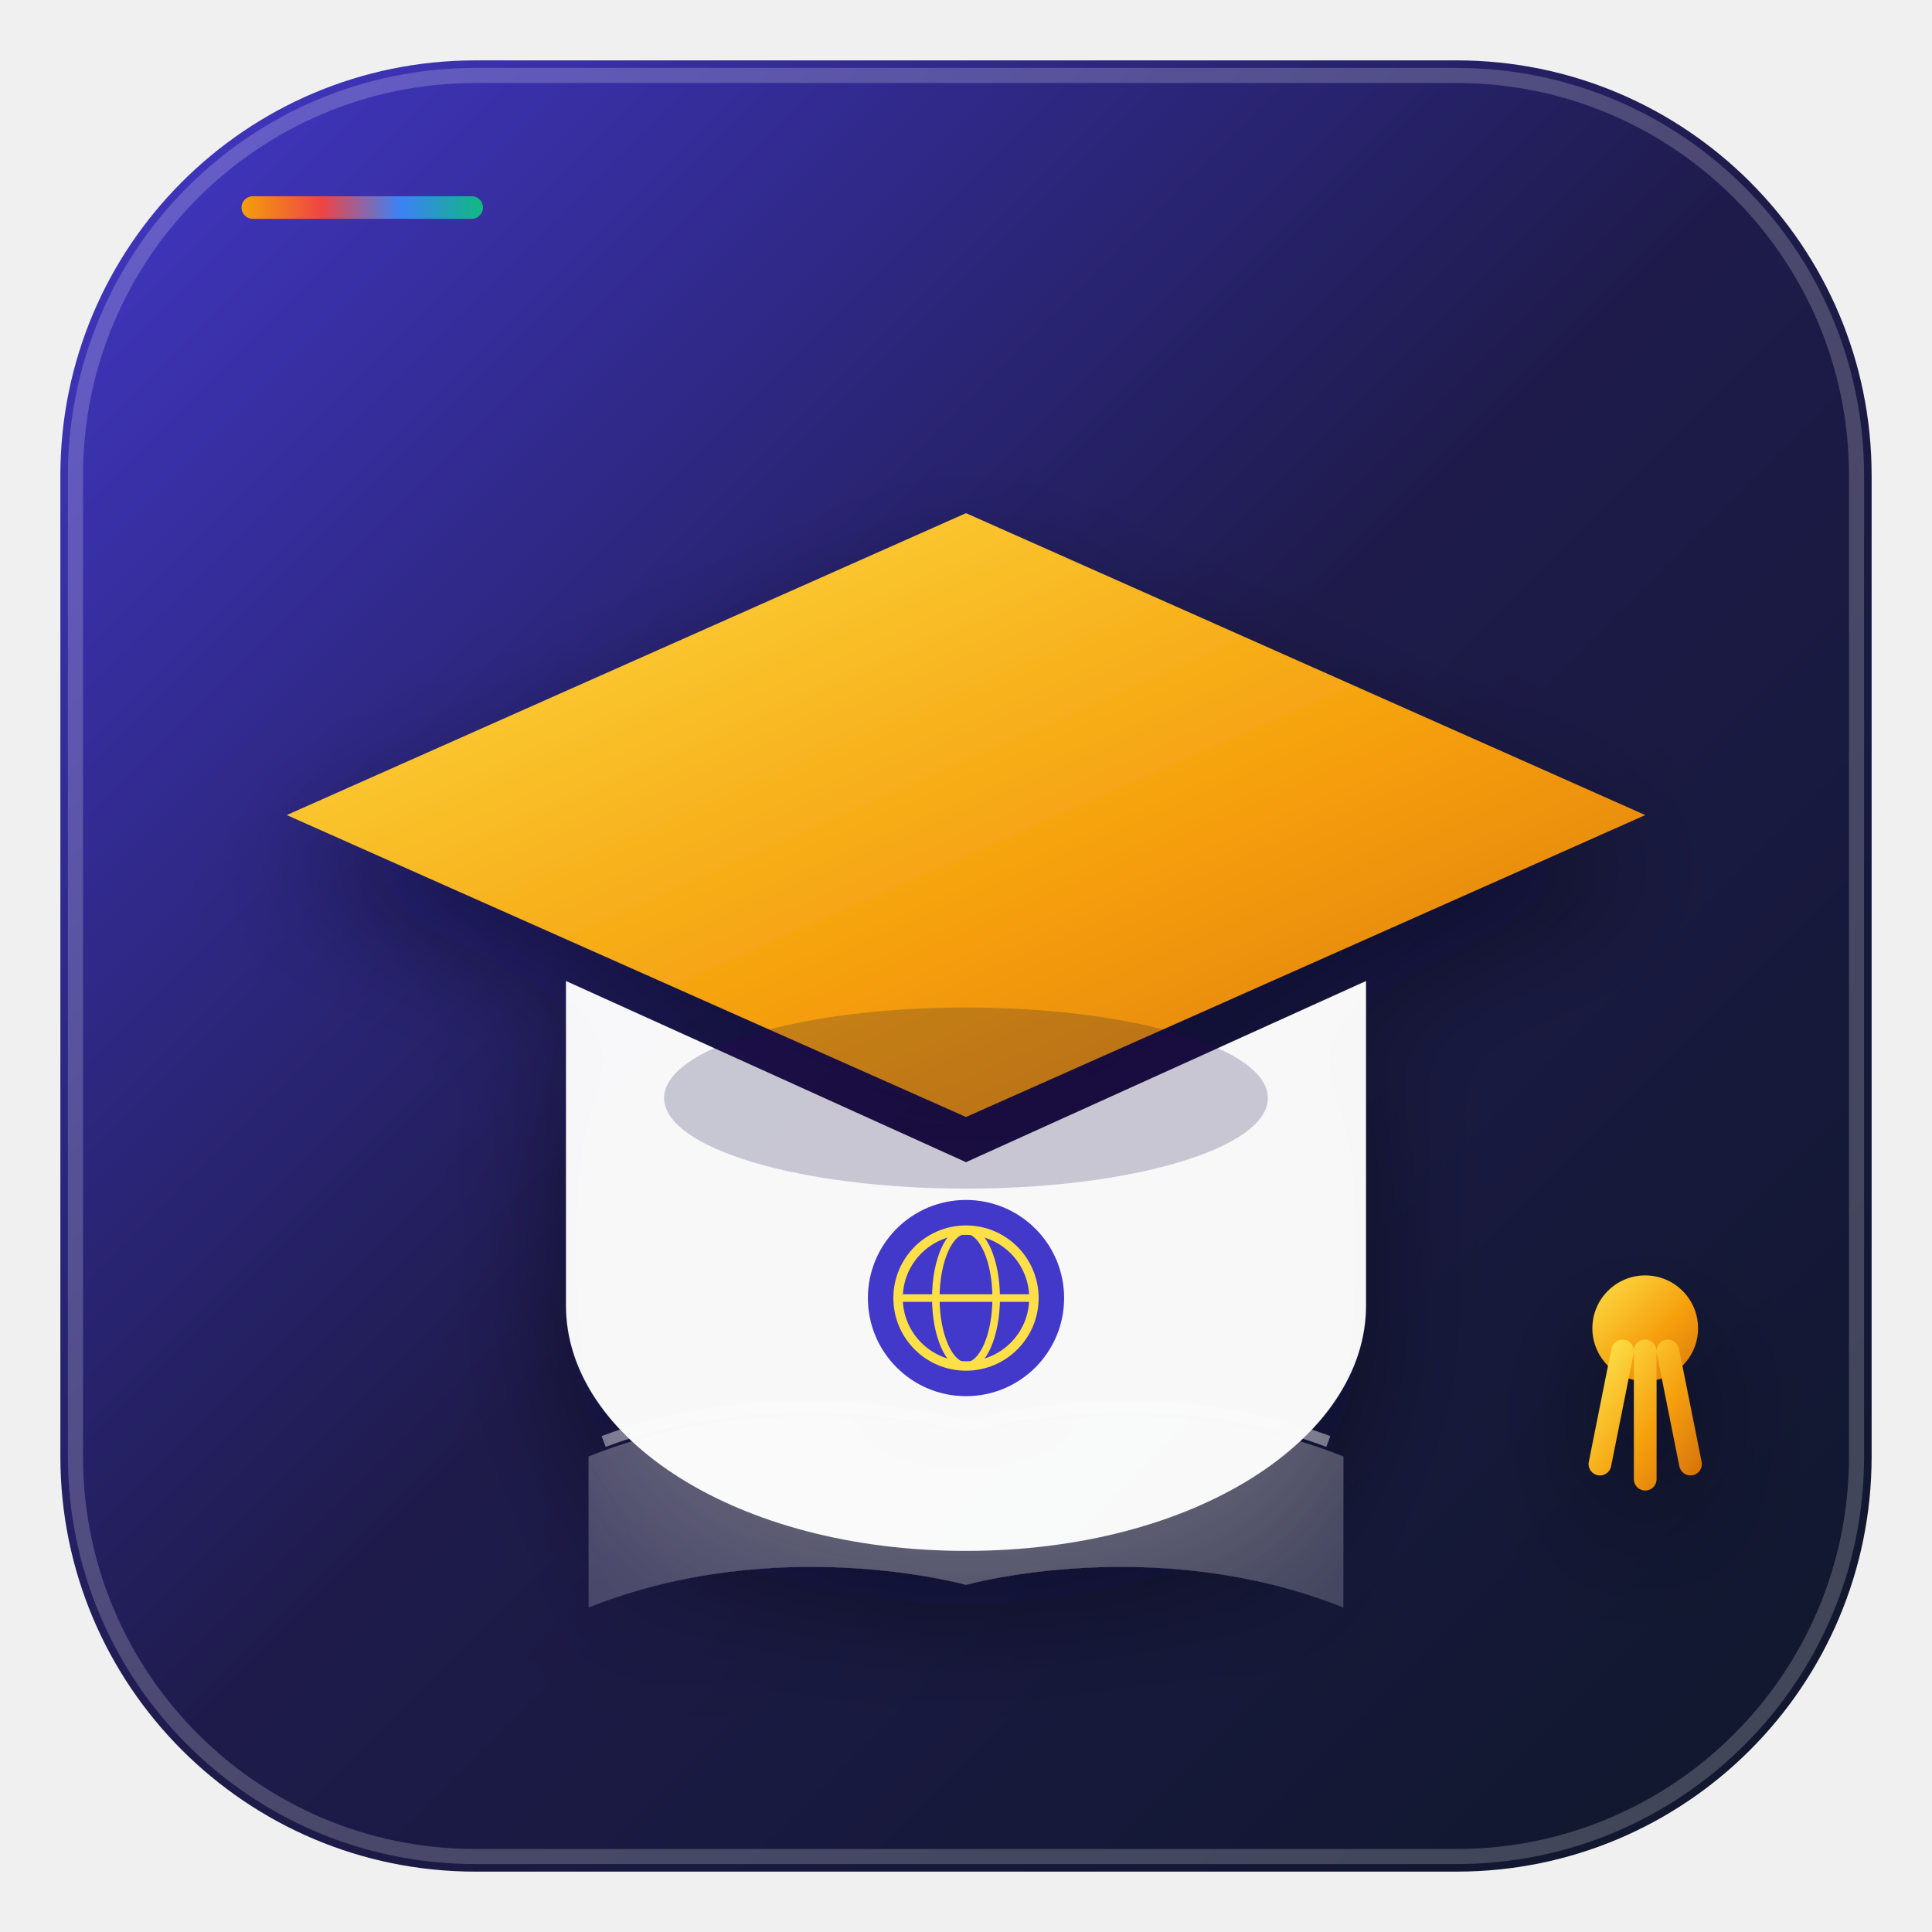
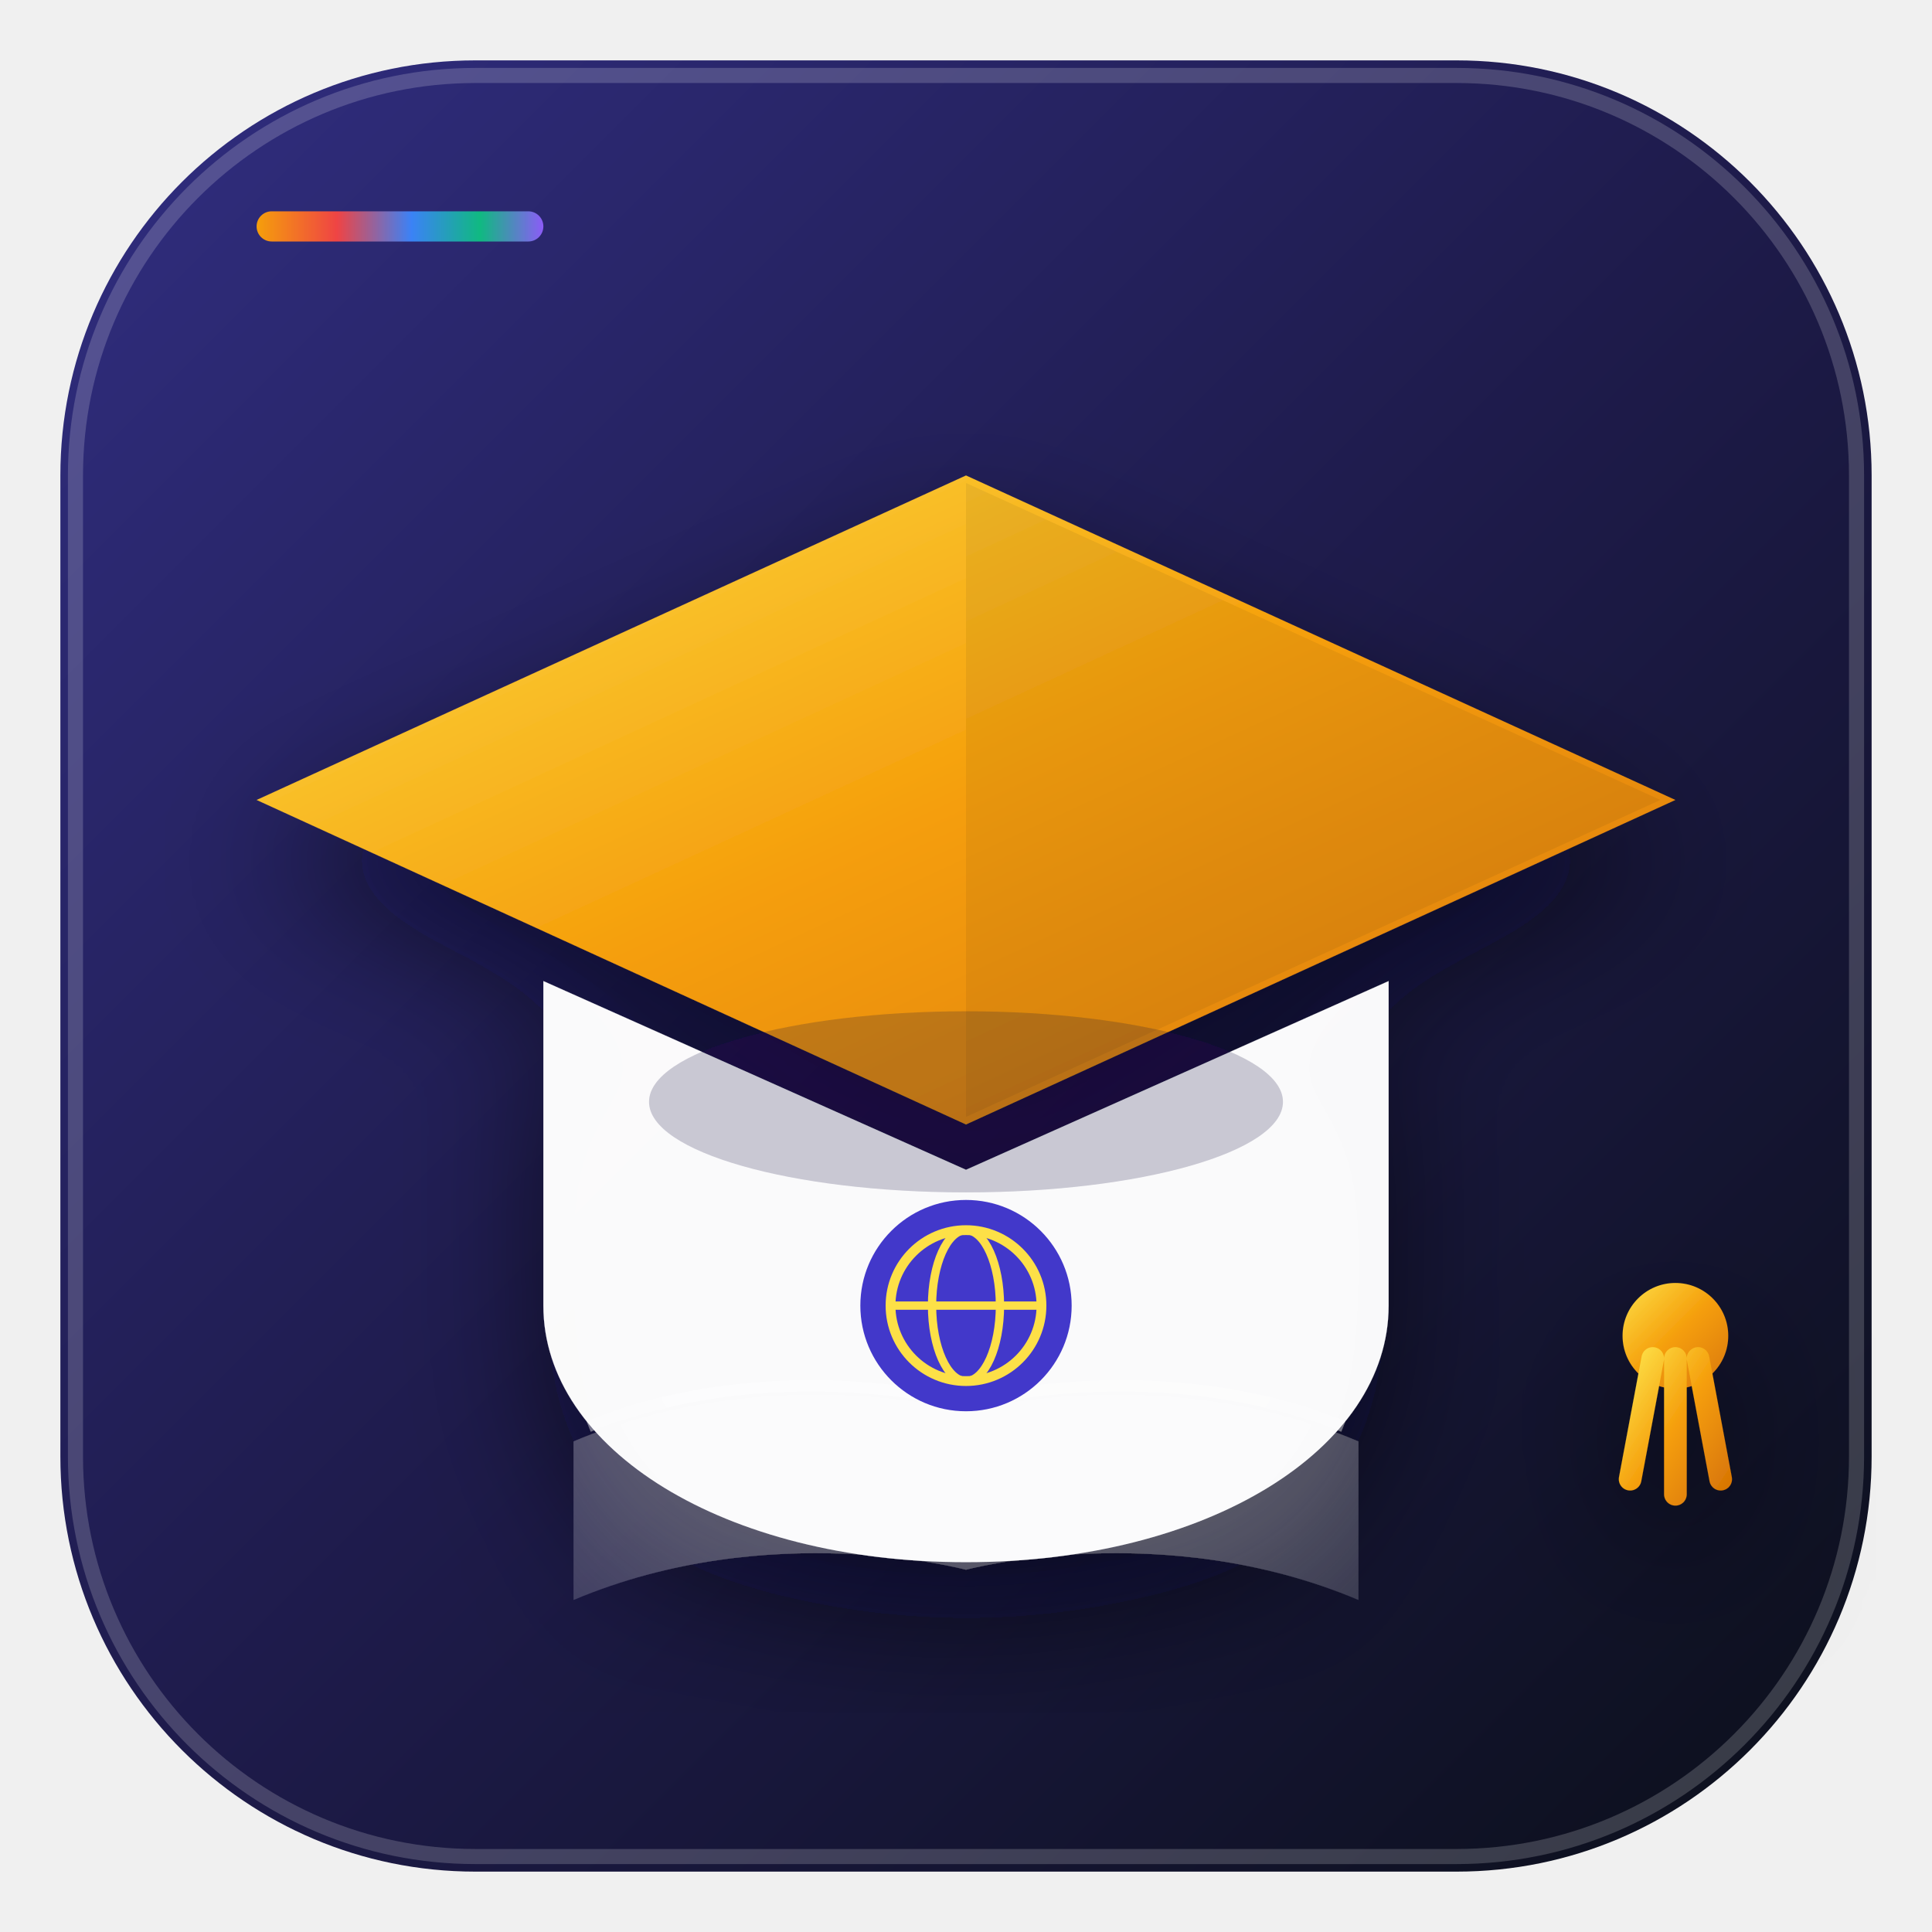
<svg xmlns="http://www.w3.org/2000/svg" width="512" height="512" viewBox="0 0 512 512">
  <defs>
    <linearGradient id="iconBg" x1="0%" y1="0%" x2="100%" y2="100%">
-       <stop offset="0%" style="stop-color:#4338ca" />
+       <stop offset="0%" style="stop-color:#312e81" />
      <stop offset="50%" style="stop-color:#1e1b4b" />
-       <stop offset="100%" style="stop-color:#0f172a" />
+       <stop offset="100%" style="stop-color:#0b0f19" />
    </linearGradient>
    <linearGradient id="goldGrad" x1="0%" y1="0%" x2="100%" y2="100%">
      <stop offset="0%" style="stop-color:#fde047" />
-       <stop offset="60%" style="stop-color:#f59e0b" />
+       <stop offset="50%" style="stop-color:#f59e0b" />
      <stop offset="100%" style="stop-color:#d97706" />
    </linearGradient>
    <linearGradient id="flagRibbon" x1="0%" y1="0%" x2="100%" y2="0%">
      <stop offset="0%" style="stop-color:#f59e0b" />
-       <stop offset="33%" style="stop-color:#ef4444" />
-       <stop offset="66%" style="stop-color:#3b82f6" />
-       <stop offset="100%" style="stop-color:#10b981" />
+       <stop offset="28%" style="stop-color:#ef4444" />
+       <stop offset="54%" style="stop-color:#3b82f6" />
+       <stop offset="78%" style="stop-color:#10b981" />
+       <stop offset="100%" style="stop-color:#8b5cf6" />
    </linearGradient>
-     <filter id="shadow" x="-10%" y="-10%" width="120%" height="120%">
-       <feDropShadow dx="0" dy="14" stdDeviation="16" flood-color="#020617" flood-opacity="0.45" />
+     <filter id="iconShadow" x="-10%" y="-10%" width="120%" height="120%">
+       <feDropShadow dx="0" dy="16" stdDeviation="18" flood-color="#020617" flood-opacity="0.55" />
    </filter>
  </defs>
  <rect x="16" y="16" width="480" height="480" rx="110" fill="url(#iconBg)" />
-   <rect x="20" y="20" width="472" height="472" rx="106" fill="none" stroke="rgba(255,255,255,0.2)" stroke-width="4" />
-   <rect x="64" y="52" width="64" height="6" rx="3" fill="url(#flagRibbon)" />
-   <g filter="url(#shadow)" transform="translate(0, 16)">
-     <path d="M156 370 C206 350 256 364 256 364 C256 364 306 350 356 370 V410 C306 390 256 404 256 404 C256 404 206 390 156 410 Z" fill="rgba(255,255,255,0.18)" />
-     <path d="M160 366 C208 348 256 362 256 362 C256 362 304 348 352 366" stroke="rgba(255,255,255,0.35)" stroke-width="3" fill="none" />
-     <path d="M256 120 L76 200 L256 280 L436 200 Z" fill="url(#goldGrad)" />
-     <path d="M150 244 V330 C150 365 195 395 256 395 C317 395 362 365 362 330 V244 L256 292 Z" fill="#ffffff" fill-opacity="0.96" />
-     <ellipse cx="256" cy="275" rx="80" ry="24" fill="#1e1b4b" fill-opacity="0.22" />
-     <path d="M436 205 V325" stroke="url(#goldGrad)" stroke-width="12" stroke-linecap="round" />
-     <circle cx="436" cy="336" r="14" fill="url(#goldGrad)" />
-     <path d="M430 342 L424 372 M436 342 L436 376 M442 342 L448 372" stroke="url(#goldGrad)" stroke-width="6" stroke-linecap="round" />
-     <circle cx="256" cy="328" r="26" fill="#4338ca" />
-     <circle cx="256" cy="328" r="18" fill="none" stroke="#fde047" stroke-width="2.5" />
-     <ellipse cx="256" cy="328" rx="8" ry="18" fill="none" stroke="#fde047" stroke-width="2" />
-     <line x1="238" y1="328" x2="274" y2="328" stroke="#fde047" stroke-width="2" />
+   <rect x="20" y="20" width="472" height="472" rx="106" fill="none" stroke="rgba(255,255,255,0.18)" stroke-width="4" />
+   <rect x="68" y="56" width="76" height="8" rx="4" fill="url(#flagRibbon)" />
+   <g filter="url(#iconShadow)" transform="translate(0, 14)">
+     <path d="M152 368 C204 346 256 360 256 360 C256 360 308 346 360 368 V410 C308 388 256 402 256 402 C256 402 204 388 152 410 Z" fill="rgba(255,255,255,0.15)" />
+     <path d="M156 364 C206 344 256 358 256 358 C256 358 306 344 356 364" stroke="rgba(255,255,255,0.3)" stroke-width="3" fill="none" />
+     <path d="M256 112 L68 198 L256 284 L444 198 Z" fill="url(#goldGrad)" />
+     <path d="M256 114 L256 282 L440 198 Z" fill="rgba(0,0,0,0.06)" />
+     <path d="M144 246 V332 C144 370 192 400 256 400 C320 400 368 370 368 332 V246 L256 296 Z" fill="#ffffff" fill-opacity="0.97" />
+     <ellipse cx="256" cy="278" rx="84" ry="24" fill="#1e1b4b" fill-opacity="0.22" />
+     <path d="M444 204 V328" stroke="url(#goldGrad)" stroke-width="12" stroke-linecap="round" />
+     <circle cx="444" cy="340" r="14" fill="url(#goldGrad)" />
+     <path d="M438 346 L432 378 M444 346 L444 382 M450 346 L456 378" stroke="url(#goldGrad)" stroke-width="6" stroke-linecap="round" />
+     <circle cx="256" cy="332" r="28" fill="#4338ca" />
+     <circle cx="256" cy="332" r="20" fill="none" stroke="#fde047" stroke-width="2.6" />
+     <ellipse cx="256" cy="332" rx="9" ry="20" fill="none" stroke="#fde047" stroke-width="2.2" />
+     <line x1="236" y1="332" x2="276" y2="332" stroke="#fde047" stroke-width="2.2" />
  </g>
</svg>
